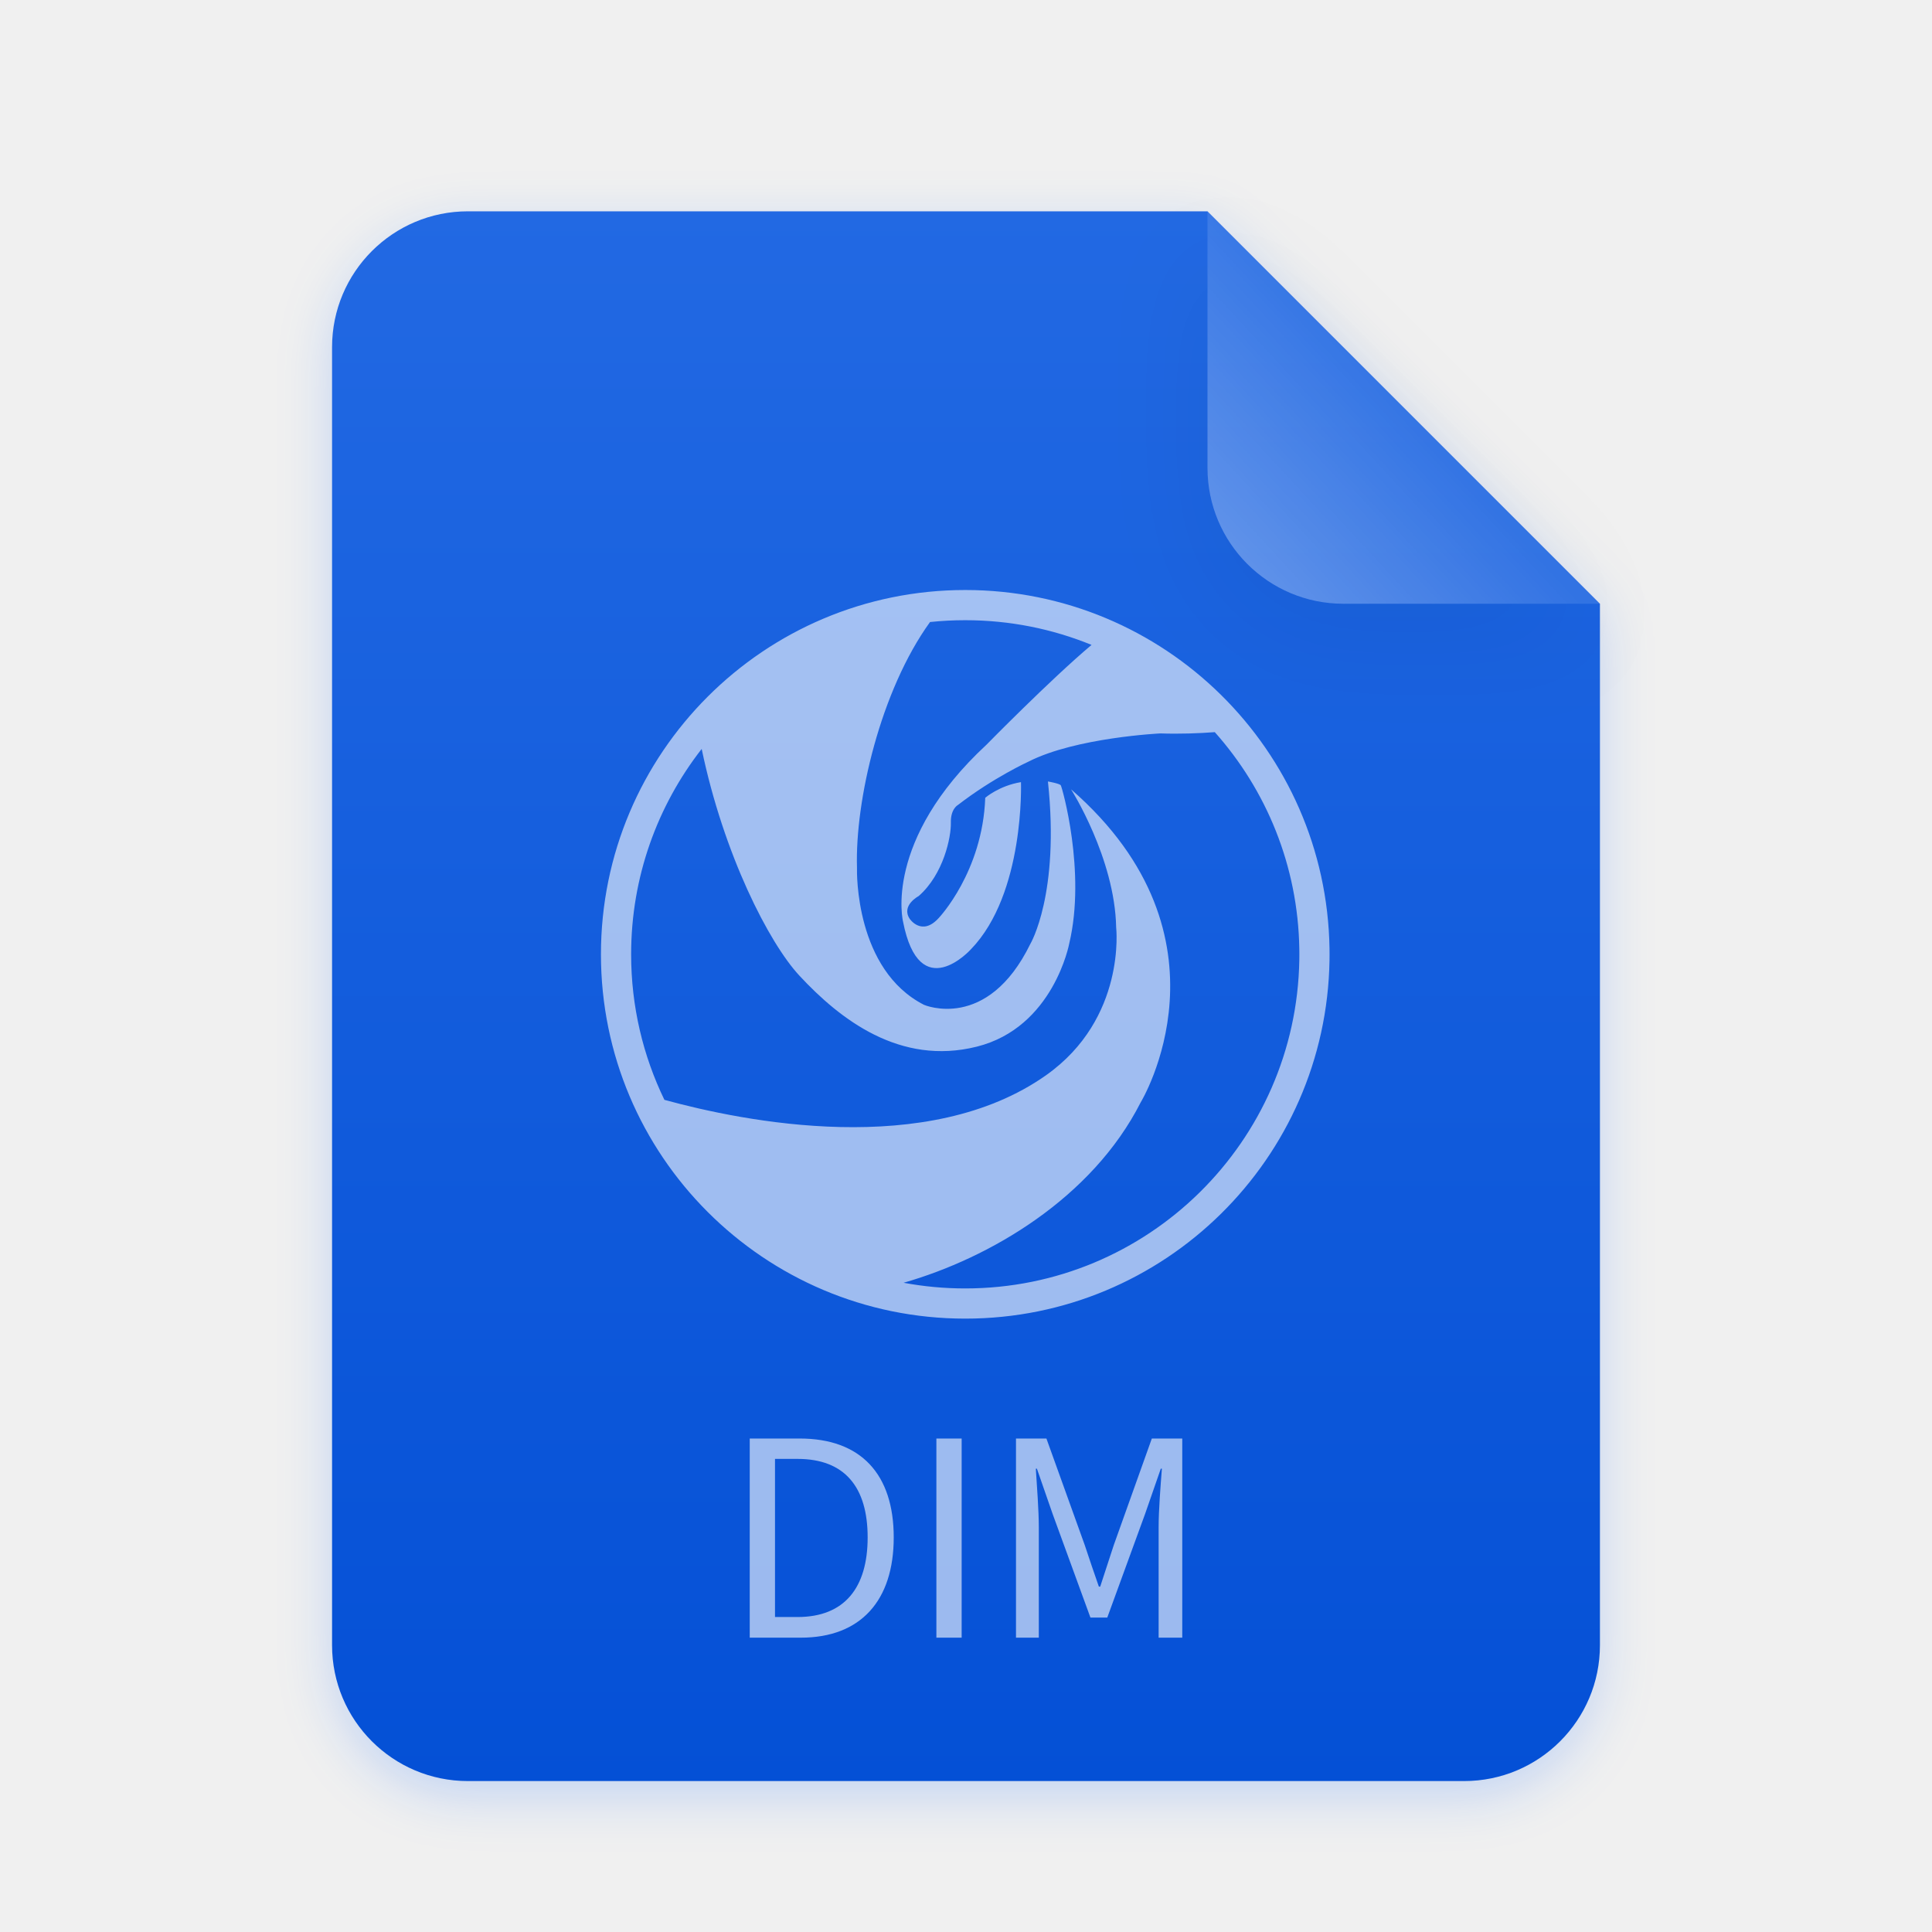
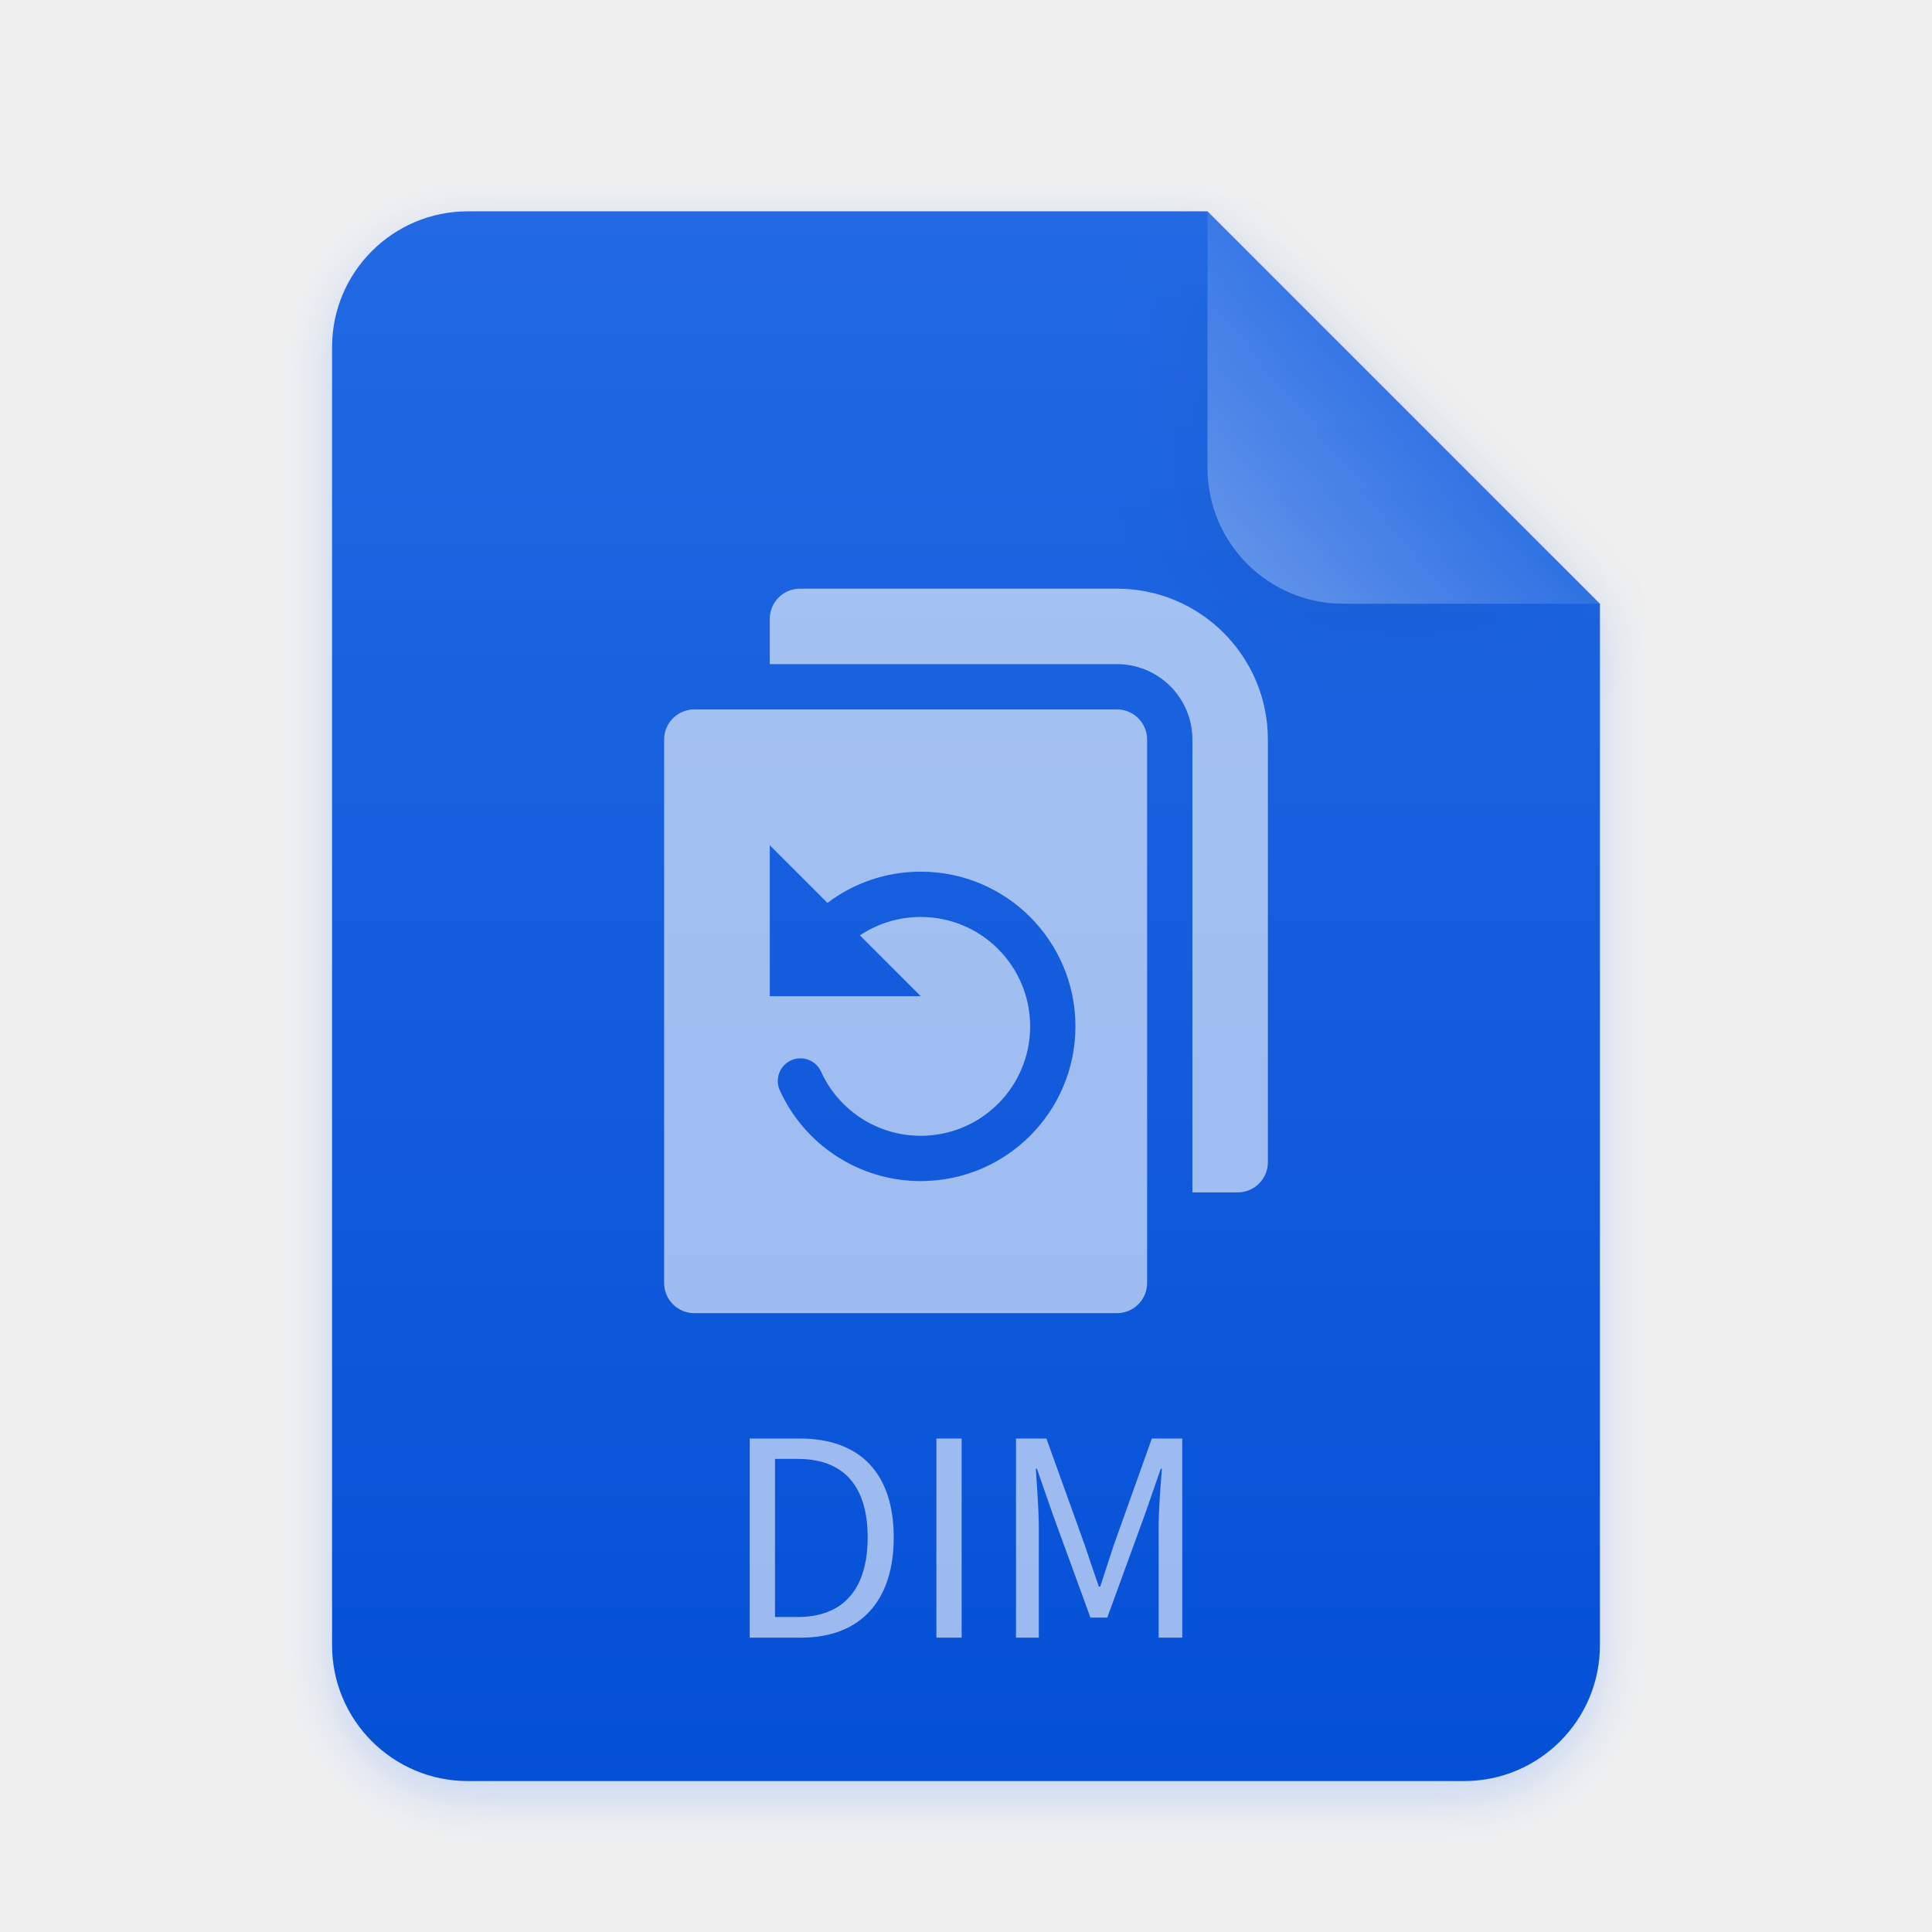
<svg xmlns="http://www.w3.org/2000/svg" xmlns:xlink="http://www.w3.org/1999/xlink" width="256" height="256" viewBox="0 0 256 256">
  <defs>
    <linearGradient id="application-x-deepinclone-dim-c" x1="50%" x2="50%" y1="0%" y2="100%">
      <stop offset="0%" stop-color="#2269E3" />
      <stop offset="100%" stop-color="#0450D6" />
    </linearGradient>
    <path id="application-x-deepinclone-dim-b" d="M168,190 C168,199.941 159.941,208 150,208 L18,208 C8.059,208 1.21743675e-15,199.941 0,190 L0,18 C-1.21743675e-15,8.059 8.059,1.82615513e-15 18,0 L116,0 L168,52 L168,190 Z" />
    <filter id="application-x-deepinclone-dim-a" width="113.7%" height="111.1%" x="-6.8%" y="-4.6%" filterUnits="objectBoundingBox">
      <feOffset dy="2" in="SourceAlpha" result="shadowOffsetOuter1" />
      <feGaussianBlur in="shadowOffsetOuter1" result="shadowBlurOuter1" stdDeviation="3.5" />
      <feColorMatrix in="shadowBlurOuter1" values="0 0 0 0 0.039   0 0 0 0 0.388   0 0 0 0 1  0 0 0 0.2 0" />
    </filter>
    <linearGradient id="application-x-deepinclone-dim-f" x1="50%" x2="7.994%" y1="50%" y2="88.893%">
      <stop offset="0%" stop-color="#FFF" stop-opacity=".1" />
      <stop offset="100%" stop-color="#FFF" stop-opacity=".3" />
    </linearGradient>
    <path id="application-x-deepinclone-dim-e" d="M116,0 L168,52 L134,52 C124.059,52 116,43.941 116,34 L116,0 L116,0 Z" />
    <filter id="application-x-deepinclone-dim-d" width="188.5%" height="188.5%" x="-44.2%" y="-36.5%" filterUnits="objectBoundingBox">
      <feOffset dy="4" in="SourceAlpha" result="shadowOffsetOuter1" />
      <feGaussianBlur in="shadowOffsetOuter1" result="shadowBlurOuter1" stdDeviation="7" />
      <feComposite in="shadowBlurOuter1" in2="SourceAlpha" operator="out" result="shadowBlurOuter1" />
      <feColorMatrix in="shadowBlurOuter1" values="0 0 0 0 0   0 0 0 0 0   0 0 0 0 0  0 0 0 0.05 0" />
    </filter>
  </defs>
  <g fill="none" fill-rule="evenodd">
    <g transform="translate(44 28)">
      <use fill="#000" filter="url(#application-x-deepinclone-dim-a)" xlink:href="#application-x-deepinclone-dim-b" />
      <use fill="url(#application-x-deepinclone-dim-c)" xlink:href="#application-x-deepinclone-dim-b" />
      <use fill="#000" filter="url(#application-x-deepinclone-dim-d)" xlink:href="#application-x-deepinclone-dim-e" />
      <use fill="url(#application-x-deepinclone-dim-f)" xlink:href="#application-x-deepinclone-dim-e" />
    </g>
-     <path fill="#FFF" fill-opacity=".6" d="M48.9.179C75.293.179 96.739 21.362 97.166 47.655L97.172 48.453 97.166 49.251C96.739 75.543 75.294 96.725 48.9 96.725 22.24 96.725.628 75.113.628 48.453.628 21.793 22.241.179 48.9.179zM48.9 4.179C47.324 4.179 45.768 4.261 44.234 4.422 37.677 13.498 34.283 28.06 34.556 37.006L34.555 37.025C34.541 37.584 34.319 50.501 43.44 55.148 43.44 55.148 51.819 58.765 57.529 47.068 57.529 47.068 61.453 40.468 59.856 25.549 59.856 25.549 61.384 25.814 61.557 26.052 61.73 26.288 64.932 37.538 62.682 47.011 62.682 47.011 60.61 58.143 50.425 60.689 40.243 63.235 32.308 57.076 26.92 51.273 22.889 46.933 16.896 35.242 13.977 21.237 8.119 28.745 4.628 38.192 4.628 48.453 4.628 55.364 6.212 61.905 9.036 67.734 19.537 70.622 43.928 75.545 59.602 64.479 70.272 56.945 68.897 44.88 68.897 44.88 68.72 35.702 62.92 26.586 62.92 26.586 85.474 46.241 72.144 68.077 72.144 68.077 65.697 80.761 52.182 88.696 40.731 91.972 43.378 92.467 46.109 92.725 48.9 92.725 73.106 92.725 92.775 73.298 93.166 49.185L93.172 48.453 93.166 47.721C92.988 36.706 88.787 26.669 81.968 19.014 79.848 19.173 77.353 19.269 74.759 19.182 74.759 19.182 63.569 19.716 57.294 22.913 57.294 22.913 52.615 25.044 47.938 28.658 47.938 28.658 46.946 29.164 46.994 31.027 47.036 32.884 46.041 37.833 42.727 40.734 42.727 40.734 40.362 41.977 41.545 43.755 41.545 43.755 43.142 46.124 45.392 43.636 45.392 43.636 51.195 37.538 51.55 27.711 51.55 27.711 53.385 26.11 56.284 25.637 56.284 25.637 56.818 40.379 49.657 47.781 49.657 47.781 42.844 55.359 40.656 44.11 40.656 44.11 37.991 33.392 51.728 20.665 51.728 20.665 60.135 12.089 65.637 7.453 60.474 5.342 54.823 4.179 48.9 4.179zM20.344 139L20.344 112.612 26.968 112.612C35.068 112.612 39.424 117.328 39.424 125.716 39.424 134.068 35.068 139 27.112 139L20.344 139zM23.692 136.264L26.68 136.264C32.908 136.264 35.968 132.376 35.968 125.716 35.968 119.02 32.908 115.312 26.68 115.312L23.692 115.312 23.692 136.264zM45.076 139L48.424 139 48.424 112.612 45.076 112.612 45.076 139zM55.624 139L58.648 139 58.648 124.384C58.648 122.116 58.396 118.912 58.252 116.608L58.396 116.608 60.484 122.62 65.488 136.336 67.72 136.336 72.724 122.62 74.812 116.608 74.956 116.608C74.776 118.912 74.524 122.116 74.524 124.384L74.524 139 77.656 139 77.656 112.612 73.624 112.612 68.584 126.724C67.972 128.56 67.396 130.396 66.784 132.232L66.604 132.232C65.956 130.396 65.344 128.56 64.732 126.724L59.656 112.612 55.624 112.612 55.624 139z" transform="translate(79 78)" />
+     <path fill="#FFF" fill-opacity=".6" d="M60 16C62.209 16 64 17.791 64 20L64 92C64 94.209 62.209 96 60 96L4 96C1.791 96 2.86922509e-14 94.209 2.84217094e-14 92L2.84217094e-14 20C2.81511679e-14 17.791 1.791 16 4 16L60 16zM60 0C71.046-2.02906125e-15 80 8.954 80 20L80 76C80 78.209 78.209 80 76 80L69.999 80 70 20C70 14.571 65.673 10.152 60.28 10.004L60 10 14 10 14 4C14 1.791 15.791 4.05812251e-16 18 0L60 0zM14 34L14 54 34 54 25.942 45.942C28.286 44.372 31.071 43.5 34 43.5 42.008 43.5 48.5 49.992 48.5 58 48.5 66.008 42.008 72.5 34 72.5 28.256 72.5 23.127 69.131 20.791 63.992 20.106 62.484 18.327 61.817 16.819 62.502 15.31 63.188 14.643 64.966 15.329 66.475 18.63 73.737 25.882 78.5 34 78.5 45.322 78.5 54.5 69.322 54.5 58 54.5 46.678 45.322 37.5 34 37.5 29.453 37.5 25.144 38.992 21.641 41.642L14 34zM11.344 139L11.344 112.612 17.968 112.612C26.068 112.612 30.424 117.328 30.424 125.716 30.424 134.068 26.068 139 18.112 139L11.344 139zM14.692 136.264L17.68 136.264C23.908 136.264 26.968 132.376 26.968 125.716 26.968 119.02 23.908 115.312 17.68 115.312L14.692 115.312 14.692 136.264zM36.076 139L39.424 139 39.424 112.612 36.076 112.612 36.076 139zM46.624 139L49.648 139 49.648 124.384C49.648 122.116 49.396 118.912 49.252 116.608L49.396 116.608 51.484 122.62 56.488 136.336 58.72 136.336 63.724 122.62 65.812 116.608 65.956 116.608C65.776 118.912 65.524 122.116 65.524 124.384L65.524 139 68.656 139 68.656 112.612 64.624 112.612 59.584 126.724C58.972 128.56 58.396 130.396 57.784 132.232L57.604 132.232C56.956 130.396 56.344 128.56 55.732 126.724L50.656 112.612 46.624 112.612 46.624 139z" transform="translate(88 78)" />
  </g>
</svg>
